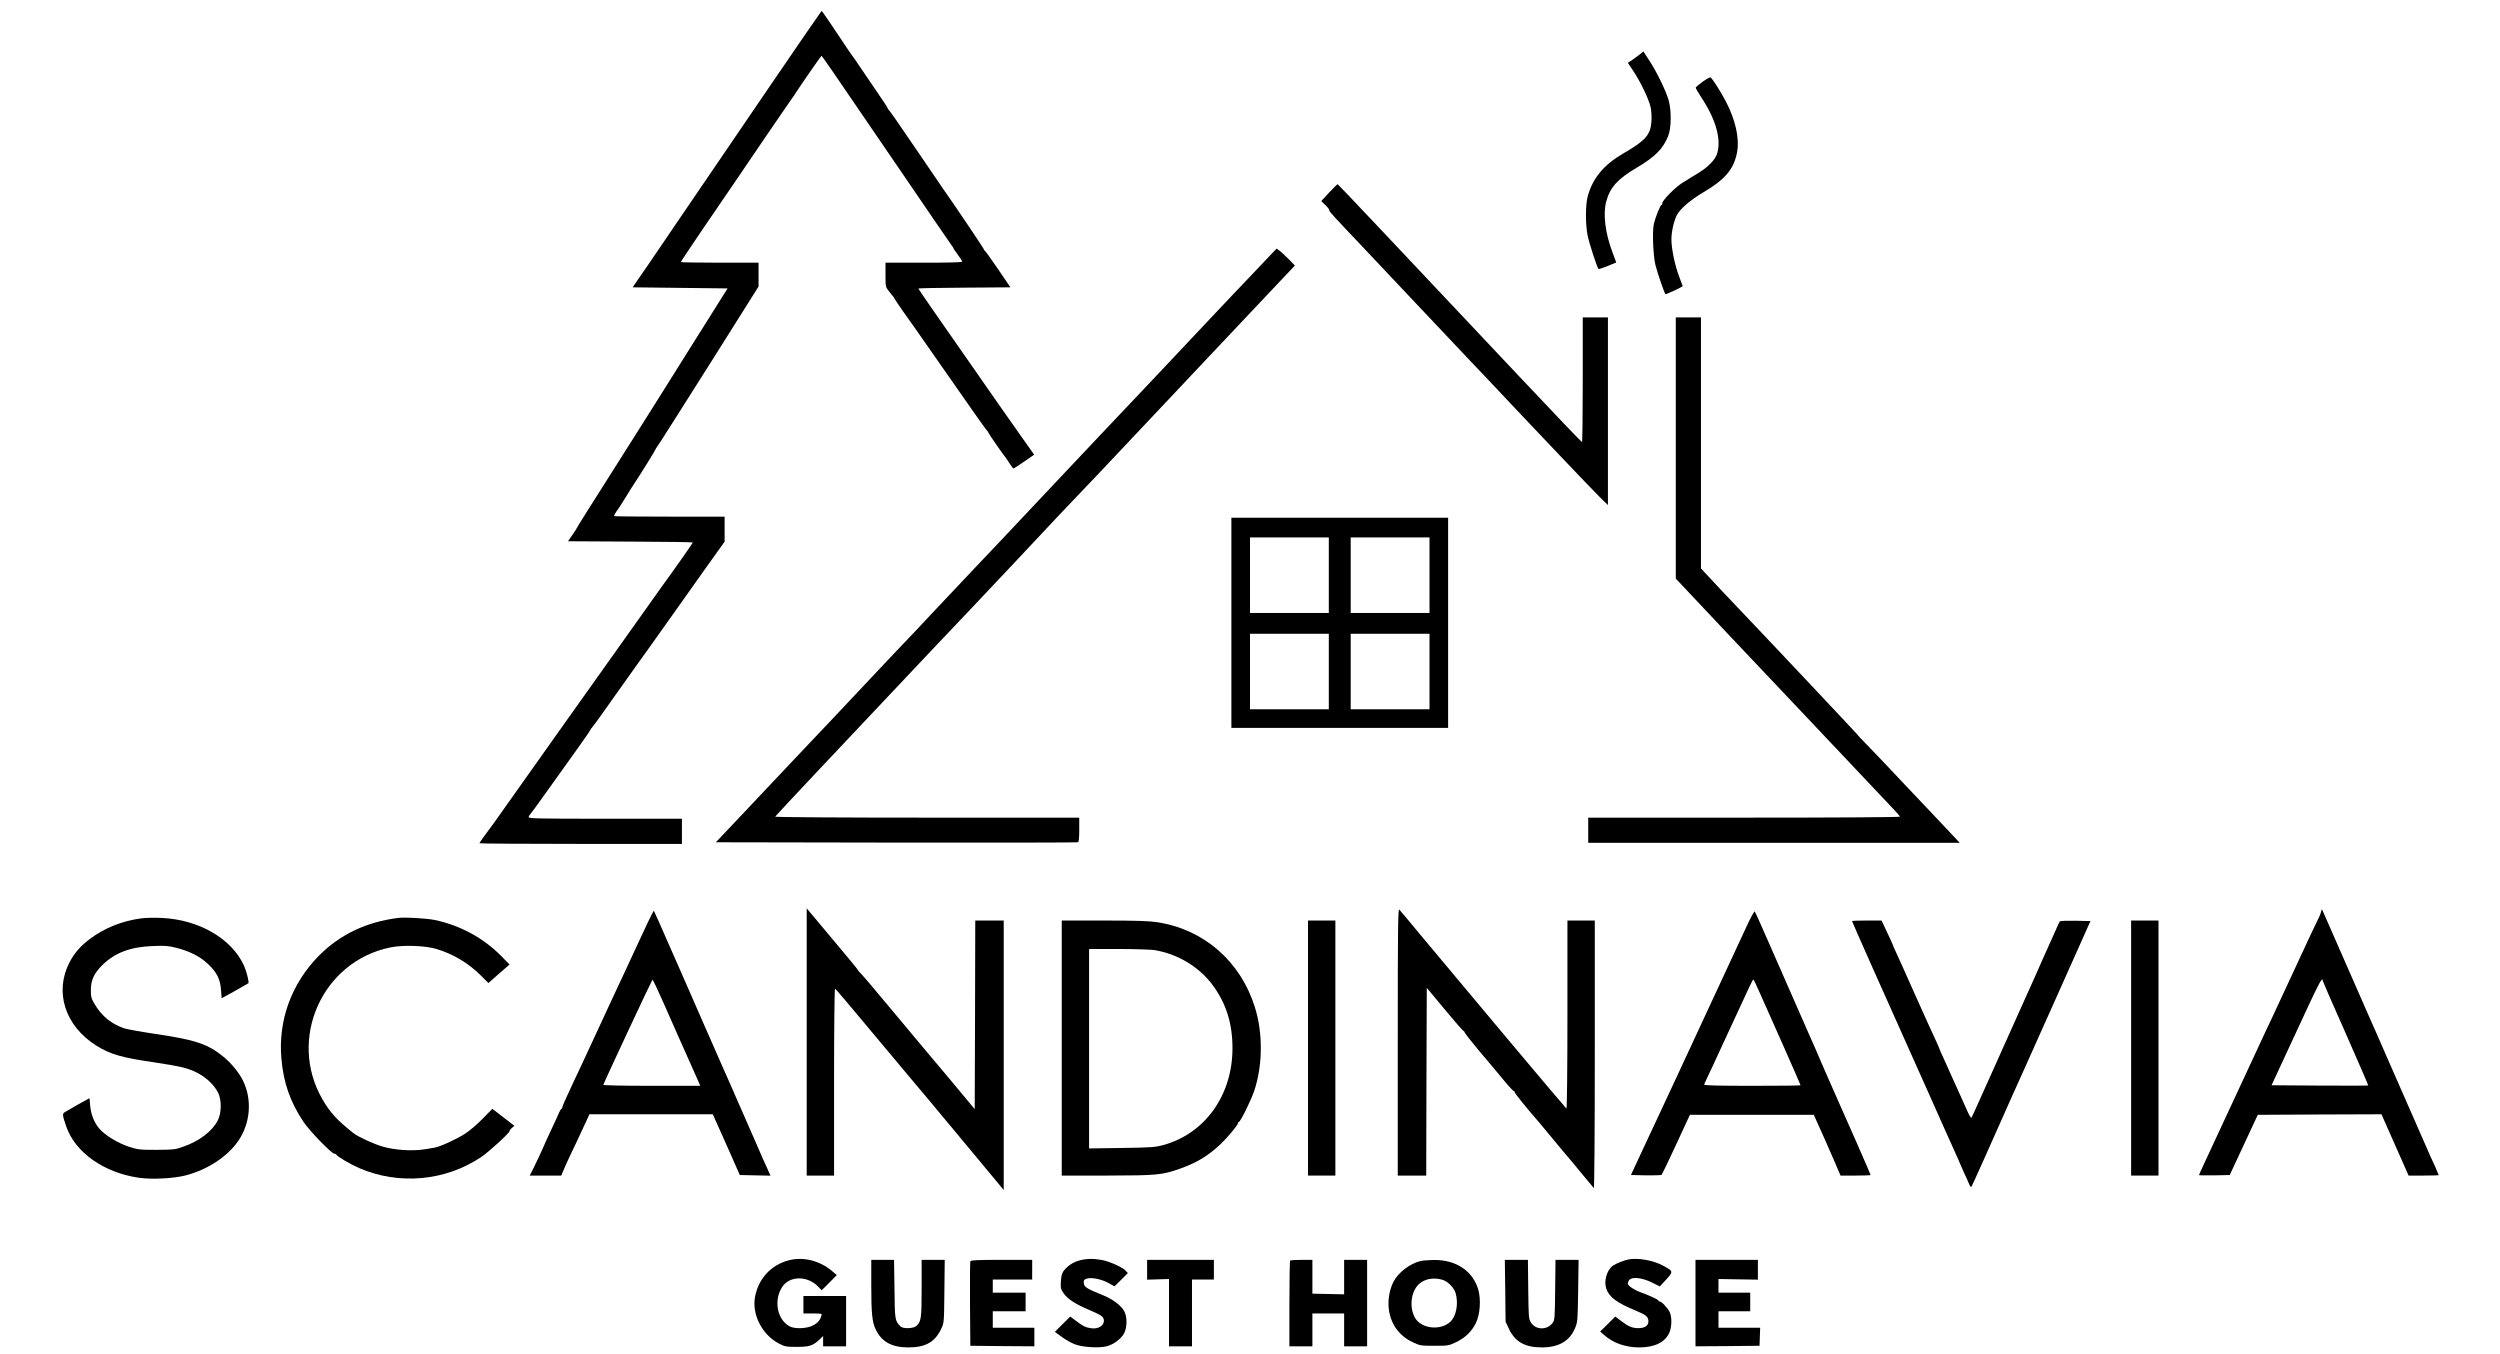
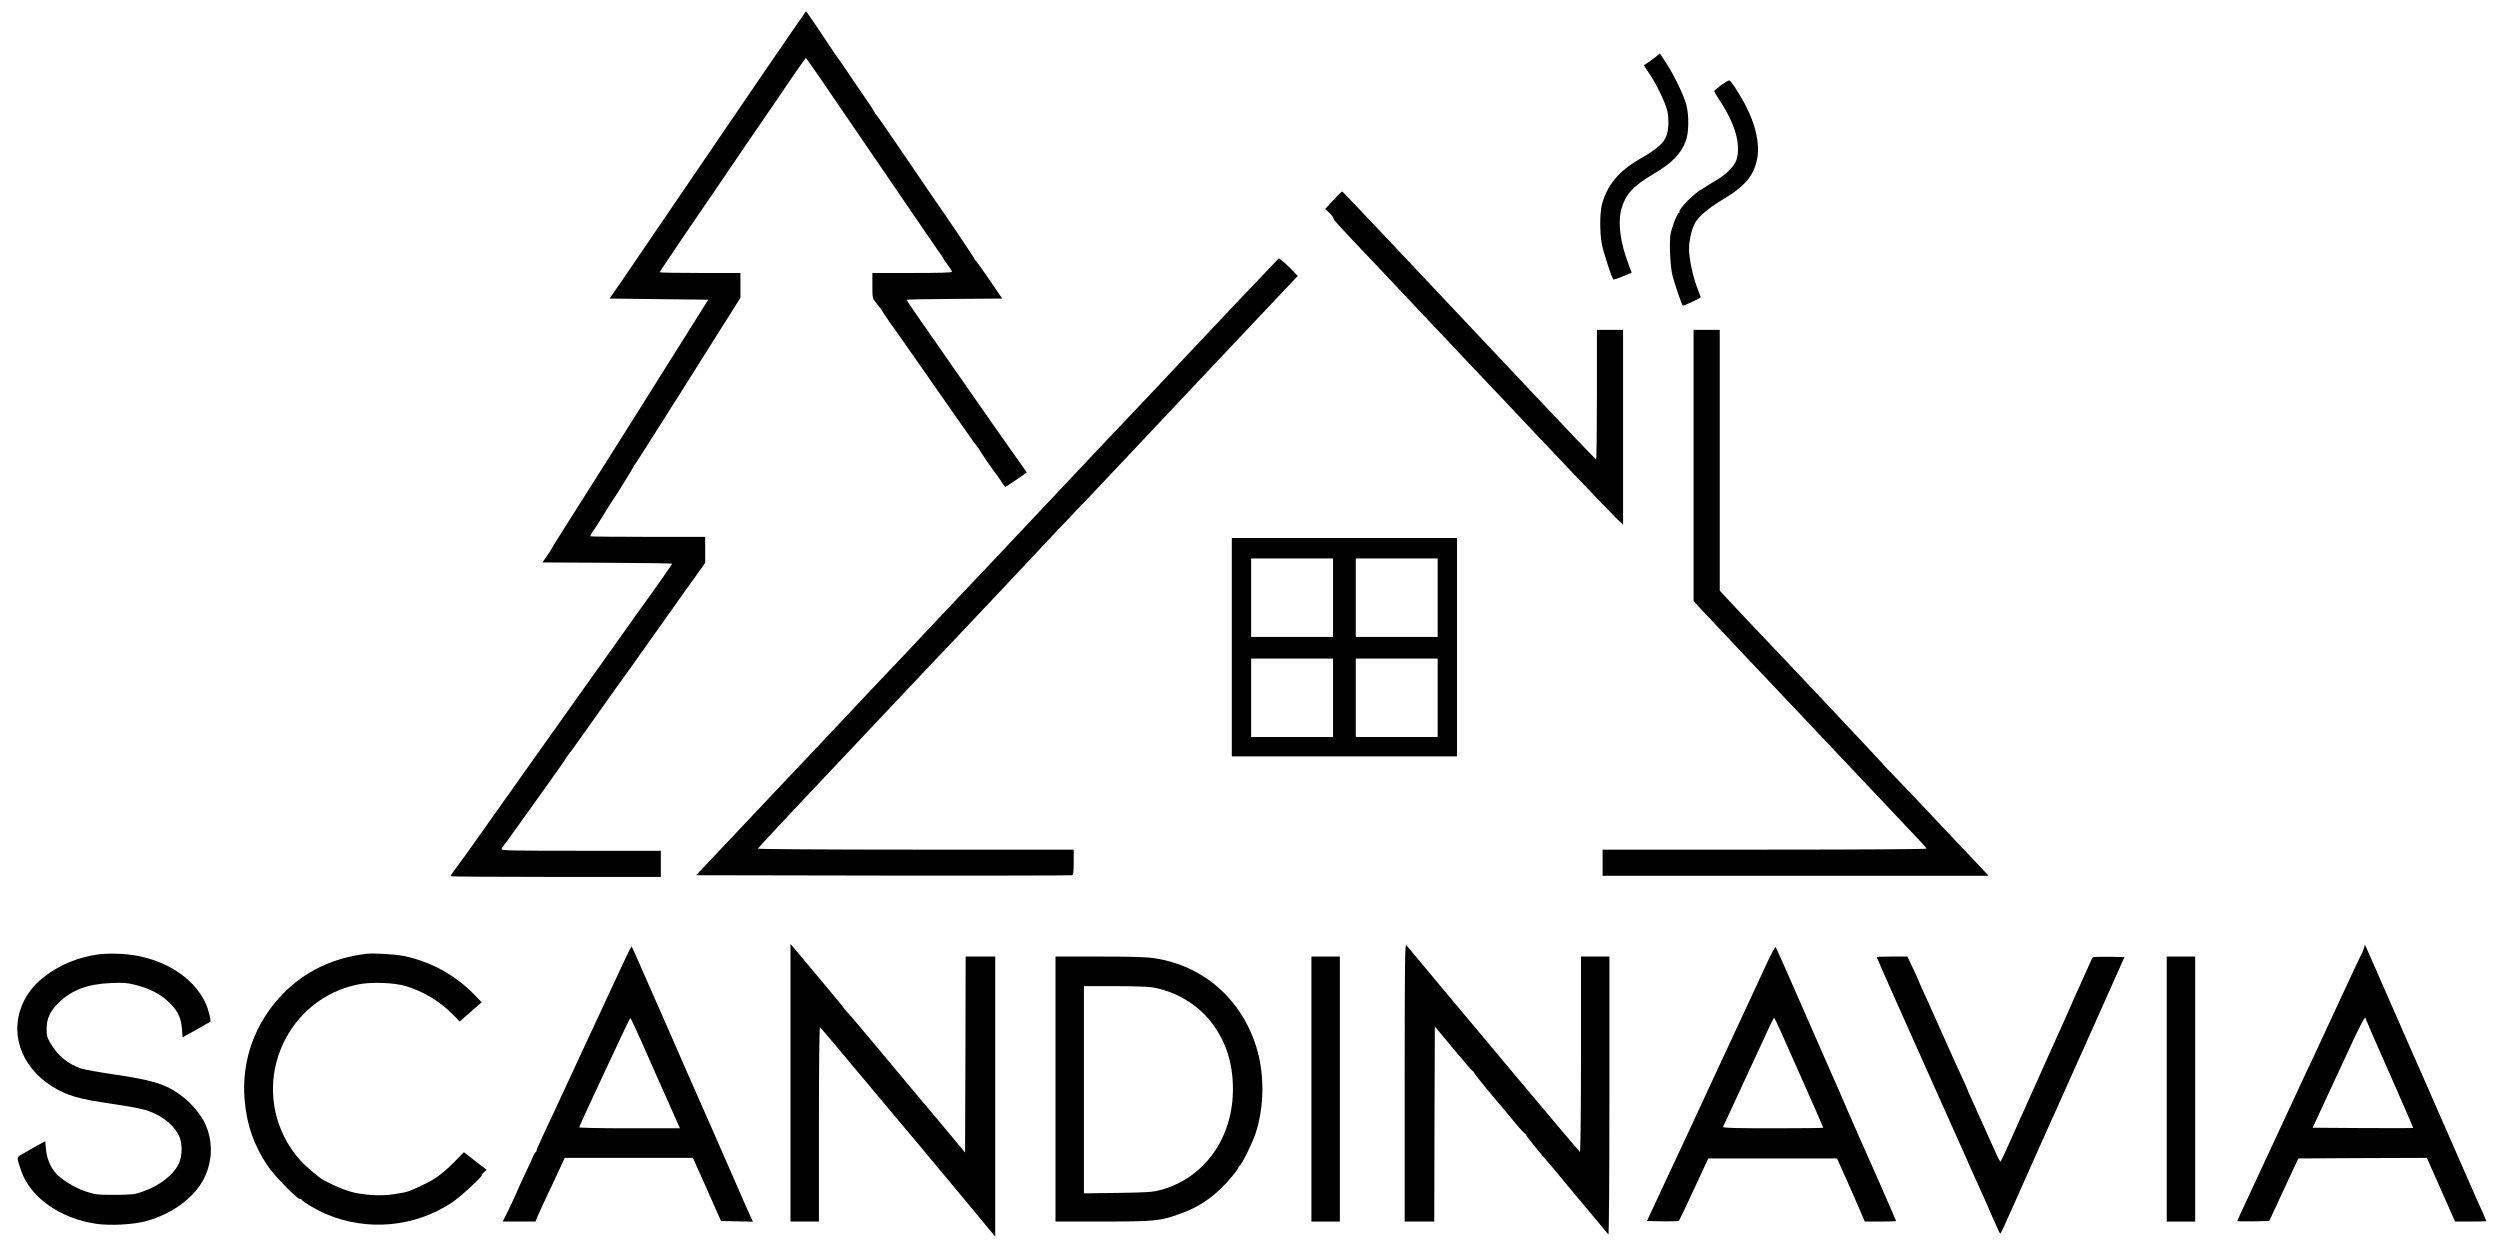
- <svg xmlns="http://www.w3.org/2000/svg" version="1.0" width="2284pt" height="1237pt" viewBox="0 0 2284 1237" preserveAspectRatio="xMidYMid meet">
-   <g transform="translate(0,1237) scale(0.1,-0.1)" fill="#000000" stroke="none">
-     <path d="M7064 11628 c-241 -354 -467 -686 -503 -738 -36 -52 -194 -284 -351 -515 -157 -231 -292 -429 -300 -441 -8 -12 -41 -59 -73 -105 l-57 -84 433 -5 434 -5 -86 -137 c-47 -76 -176 -280 -286 -455 -110 -174 -204 -325 -210 -335 -5 -9 -118 -187 -249 -395 -465 -734 -546 -862 -546 -867 0 -3 -18 -31 -41 -63 l-40 -58 570 -3 c314 -1 571 -5 571 -8 0 -5 -201 -291 -288 -409 -31 -43 -869 -1222 -918 -1291 -42 -60 -567 -800 -609 -859 -20 -27 -59 -80 -86 -117 -27 -36 -49 -69 -49 -72 0 -3 416 -6 925 -6 l925 0 0 115 0 115 -700 0 c-603 0 -700 2 -700 14 0 8 4 17 9 20 5 4 80 106 167 229 87 122 209 293 271 379 62 87 113 160 113 164 0 3 14 22 30 42 17 20 106 145 199 277 94 132 183 258 199 280 17 22 161 225 321 450 160 226 298 419 305 430 8 11 51 71 95 133 l81 113 0 114 0 115 -505 0 c-278 0 -505 2 -505 5 0 7 24 49 31 55 3 3 37 55 74 115 37 61 75 121 85 135 42 62 190 300 190 307 0 3 6 14 14 22 8 9 219 342 470 739 l456 724 0 109 0 109 -355 0 c-195 0 -355 3 -355 6 0 4 85 131 188 283 245 358 312 457 590 866 128 187 236 345 242 352 5 6 22 31 37 55 48 74 224 328 228 328 5 0 94 -129 671 -975 277 -407 511 -748 519 -758 8 -9 15 -20 15 -24 0 -3 18 -30 40 -59 22 -29 40 -58 40 -64 0 -7 -114 -10 -350 -10 l-350 0 0 -111 c0 -109 0 -111 33 -152 17 -23 35 -44 38 -47 3 -3 8 -12 12 -20 4 -8 40 -61 79 -117 40 -56 87 -121 103 -145 526 -754 640 -916 656 -934 10 -11 19 -23 19 -27 0 -6 139 -207 150 -217 3 -3 21 -29 39 -57 18 -29 36 -53 40 -53 4 0 48 28 98 63 l91 63 -144 204 c-80 113 -152 216 -162 230 -9 14 -182 262 -384 551 -203 289 -368 529 -368 533 0 3 189 7 421 8 l420 3 -112 165 c-62 91 -116 167 -121 168 -4 2 -8 8 -8 12 0 7 -276 417 -367 545 -12 17 -128 188 -259 380 -131 193 -241 352 -246 353 -4 2 -8 8 -8 13 0 5 -46 75 -102 156 -56 82 -124 182 -152 223 -27 41 -52 77 -55 80 -5 5 -38 52 -228 337 -35 51 -64 93 -67 93 -2 0 -201 -289 -442 -642z" />
-     <path d="M14980 11872 c-19 -15 -51 -38 -71 -52 l-37 -24 50 -75 c62 -91 142 -257 158 -330 7 -29 10 -86 8 -126 -8 -127 -52 -178 -258 -297 -179 -104 -280 -227 -325 -393 -21 -80 -21 -256 0 -359 15 -72 86 -291 99 -303 3 -3 41 9 84 27 l78 32 -34 91 c-67 179 -88 350 -58 464 35 131 103 207 278 310 170 101 244 176 289 292 28 72 30 225 5 321 -22 82 -108 261 -178 367 l-54 83 -34 -28z" />
-     <path d="M15555 11623 c-33 -24 -61 -48 -63 -52 -2 -5 19 -42 46 -83 136 -202 190 -389 150 -520 -17 -58 -84 -126 -179 -183 -46 -27 -86 -52 -89 -55 -3 -3 -17 -11 -31 -19 -68 -34 -215 -182 -203 -203 3 -4 1 -8 -4 -8 -13 0 -59 -115 -73 -180 -15 -71 -5 -296 16 -375 24 -89 78 -244 90 -262 4 -6 160 67 158 74 -1 5 -16 44 -33 88 -38 100 -70 254 -70 337 0 68 20 159 47 217 29 61 123 142 248 216 197 116 277 212 305 365 23 128 -14 294 -105 468 -52 97 -124 210 -139 215 -6 2 -38 -16 -71 -40z" />
-     <path d="M12143 10611 l-72 -78 39 -38 c22 -21 37 -42 34 -46 -4 -7 45 -61 281 -309 34 -36 259 -274 500 -530 241 -256 471 -499 510 -540 40 -41 116 -122 171 -180 403 -429 935 -988 1013 -1065 l71 -69 0 857 0 857 -115 0 -115 0 0 -570 c0 -313 -3 -570 -7 -569 -5 0 -263 271 -575 602 -1124 1194 -1651 1752 -1657 1754 -3 1 -38 -33 -78 -76z" />
-     <path d="M11604 10037 c-33 -34 -106 -111 -163 -172 -57 -60 -139 -146 -181 -190 -42 -44 -193 -204 -335 -355 -142 -151 -295 -313 -339 -360 -45 -47 -121 -128 -170 -180 -49 -52 -121 -129 -161 -170 -40 -41 -343 -363 -675 -715 -331 -352 -635 -674 -675 -715 -39 -41 -190 -201 -335 -355 -144 -154 -295 -314 -335 -355 -39 -41 -193 -203 -340 -360 -283 -301 -327 -348 -576 -610 -86 -91 -296 -313 -467 -495 l-312 -330 1648 -3 c906 -1 1653 0 1660 3 8 3 12 36 12 115 l0 110 -1391 0 c-791 0 -1389 4 -1387 9 2 7 653 699 1227 1306 37 39 151 160 255 270 104 110 221 234 261 275 88 92 738 782 847 900 44 47 117 123 162 170 46 47 314 330 596 630 282 300 547 581 589 625 75 79 494 523 703 745 l108 114 -57 59 c-32 32 -70 67 -84 77 l-26 19 -59 -62z" />
-     <path d="M15310 8277 l0 -1193 466 -495 c257 -272 533 -564 614 -649 81 -85 304 -321 496 -525 191 -203 375 -398 409 -433 33 -35 62 -67 63 -73 2 -5 -541 -9 -1422 -9 l-1426 0 0 -115 0 -115 1697 0 1697 0 -40 43 c-22 23 -118 125 -214 227 -96 102 -209 221 -251 265 -42 44 -116 123 -165 175 -49 52 -128 135 -176 184 -49 49 -88 91 -88 94 0 3 -886 944 -1090 1157 -103 108 -226 238 -288 306 l-52 56 0 1146 0 1147 -115 0 -115 0 0 -1193z" />
-     <path d="M11250 6680 l0 -960 990 0 990 0 0 960 0 960 -990 0 -990 0 0 -960z m890 435 l0 -345 -360 0 -360 0 0 345 0 345 360 0 360 0 0 -345z m920 0 l0 -345 -360 0 -360 0 0 345 0 345 360 0 360 0 0 -345z m-920 -880 l0 -345 -360 0 -360 0 0 345 0 345 360 0 360 0 0 -345z m920 0 l0 -345 -360 0 -360 0 0 345 0 345 360 0 360 0 0 -345z" />
-     <path d="M7370 2851 l0 -1221 125 0 125 0 0 856 c0 498 4 854 9 852 5 -1 172 -199 371 -438 200 -239 371 -444 381 -455 10 -11 101 -119 201 -240 101 -121 191 -229 200 -240 9 -11 100 -121 202 -243 l186 -224 0 1231 0 1231 -130 0 -130 0 -2 -862 -3 -861 -224 269 c-124 148 -233 278 -243 289 -10 11 -137 164 -284 340 -146 176 -277 330 -290 342 -13 12 -24 25 -24 28 0 4 -101 127 -272 330 -9 11 -57 69 -107 128 l-91 108 0 -1220z" />
-     <path d="M12770 2852 l0 -1222 130 0 130 0 2 858 3 857 164 -197 c90 -109 168 -198 173 -198 4 0 8 -5 8 -10 0 -6 57 -79 127 -163 71 -83 135 -161 145 -172 9 -11 51 -62 93 -112 42 -51 82 -93 88 -93 5 0 7 -3 4 -6 -5 -5 111 -149 225 -279 9 -11 67 -81 129 -155 61 -74 117 -142 125 -150 8 -8 64 -76 125 -150 61 -74 115 -139 120 -144 5 -6 9 484 9 1217 l0 1227 -125 0 -125 0 0 -861 c0 -480 -4 -859 -9 -857 -4 2 -253 296 -552 653 -299 358 -563 673 -586 700 -23 28 -117 140 -209 250 -91 110 -172 207 -180 215 -12 12 -14 -161 -14 -1208z" />
-     <path d="M21204 4035 c-4 -16 -15 -43 -25 -60 -9 -16 -101 -212 -204 -435 -103 -223 -207 -445 -230 -495 -24 -49 -86 -182 -138 -295 -127 -274 -429 -924 -478 -1028 -21 -46 -39 -85 -39 -88 0 -2 63 -3 140 -2 l141 3 128 275 128 275 565 3 565 2 124 -280 124 -280 138 0 c75 0 137 2 137 4 0 2 -14 35 -30 72 -17 37 -37 82 -45 98 -19 45 -245 559 -375 855 -61 140 -119 273 -129 295 -10 23 -35 79 -56 126 -20 47 -52 119 -70 160 -18 41 -89 203 -158 360 -125 285 -166 379 -191 435 l-14 30 -8 -30z m16 -624 c0 -4 94 -221 210 -481 115 -261 208 -475 206 -477 -1 -2 -201 -2 -443 -1 l-440 3 81 175 c45 96 146 315 226 487 123 267 160 335 160 294z" />
-     <path d="M5919 3944 c-28 -60 -67 -143 -86 -184 -19 -41 -78 -167 -130 -280 -53 -113 -115 -248 -140 -300 -25 -52 -81 -174 -125 -270 -45 -96 -100 -215 -123 -265 -24 -49 -56 -119 -73 -155 -16 -36 -47 -101 -67 -145 -21 -44 -38 -86 -38 -92 0 -7 -4 -13 -7 -13 -4 0 -13 -15 -21 -32 -7 -18 -41 -93 -76 -166 -35 -74 -63 -136 -63 -138 0 -5 -98 -214 -116 -246 l-15 -28 144 0 145 0 16 40 c16 40 51 115 139 300 27 58 62 131 76 163 l26 57 564 0 563 0 124 -277 123 -278 140 -3 140 -3 -30 68 c-16 37 -36 81 -44 97 -7 17 -28 65 -46 106 -17 41 -44 102 -59 135 -15 33 -71 161 -125 285 -54 124 -108 248 -121 275 -13 28 -88 199 -168 382 -80 182 -154 351 -164 375 -11 24 -84 189 -162 368 -78 179 -144 327 -146 329 -2 2 -27 -45 -55 -105z m136 -721 c48 -109 113 -256 145 -328 32 -71 90 -201 128 -287 l70 -158 -445 0 c-266 0 -443 4 -441 9 16 45 445 961 449 961 4 0 46 -89 94 -197z" />
-     <path d="M15953 3898 c-39 -84 -178 -382 -308 -663 -131 -280 -280 -602 -332 -715 -52 -113 -109 -234 -126 -270 -17 -36 -88 -189 -159 -340 l-128 -275 137 -3 c75 -1 140 1 144 5 4 4 64 130 133 278 l125 270 566 0 566 0 38 -85 c21 -47 49 -110 63 -140 13 -30 51 -117 84 -192 l59 -138 138 0 c75 0 137 2 137 5 0 6 -241 556 -280 640 -15 33 -79 177 -141 320 -61 143 -122 283 -135 310 -26 58 -222 505 -384 875 -61 140 -115 259 -119 263 -4 4 -40 -61 -78 -145z m121 -591 c27 -61 123 -277 213 -479 90 -202 163 -370 163 -373 0 -3 -198 -5 -440 -5 -312 0 -440 3 -440 11 0 6 7 23 15 37 8 15 99 212 203 437 223 484 224 485 231 485 3 0 28 -51 55 -113z" />
-     <path d="M1285 3979 c-170 -23 -332 -88 -462 -186 -89 -67 -142 -128 -187 -213 -142 -273 -42 -584 246 -764 128 -79 228 -108 523 -151 99 -14 218 -35 265 -47 144 -34 264 -120 322 -230 33 -63 33 -183 -1 -251 -49 -100 -169 -192 -316 -243 -75 -27 -90 -28 -245 -29 -156 0 -170 2 -254 29 -98 32 -214 103 -267 163 -47 54 -77 128 -85 209 l-6 71 -102 -56 c-55 -32 -111 -64 -123 -71 -25 -16 -24 -24 12 -131 81 -237 344 -423 664 -469 114 -17 312 -7 421 20 217 55 410 187 505 345 95 159 105 358 25 522 -32 68 -107 160 -174 215 -146 120 -259 158 -626 212 -129 19 -257 42 -285 51 -117 40 -204 110 -269 219 -32 54 -36 67 -36 131 0 90 30 155 106 229 115 112 254 165 459 173 112 5 143 2 215 -16 119 -30 215 -78 286 -144 83 -77 115 -139 123 -238 l6 -79 120 66 c66 37 122 69 124 71 9 7 -17 110 -39 159 -113 250 -415 424 -758 438 -64 3 -148 1 -187 -5z" />
-     <path d="M3640 3984 c-289 -35 -536 -152 -727 -346 -251 -255 -373 -591 -342 -941 19 -219 80 -394 202 -577 53 -80 257 -290 281 -290 8 0 16 -3 18 -8 7 -17 129 -89 210 -124 362 -156 783 -119 1111 99 69 45 272 231 263 241 -3 2 6 14 19 26 l24 21 -100 77 -101 78 -87 -89 c-47 -49 -120 -111 -161 -138 -78 -50 -230 -120 -280 -128 -8 -2 -49 -8 -90 -15 -110 -18 -274 -8 -385 25 -80 23 -225 90 -265 122 -149 118 -214 188 -284 309 -320 553 -2 1263 623 1389 113 23 315 16 416 -14 154 -46 295 -130 408 -243 l69 -69 51 45 c29 25 72 63 97 85 l45 39 -70 72 c-166 170 -378 285 -613 335 -75 15 -269 27 -332 19z" />
-     <path d="M9700 2795 l0 -1165 416 0 c462 1 501 5 670 65 149 53 254 117 368 225 64 61 156 172 156 189 0 6 4 11 8 11 14 0 111 195 141 285 78 234 80 529 5 765 -132 420 -468 711 -894 775 -70 11 -196 15 -482 15 l-388 0 0 -1165z m847 895 c208 -34 402 -149 526 -312 127 -168 187 -355 187 -584 0 -431 -252 -782 -635 -886 -71 -19 -112 -22 -377 -26 l-298 -4 0 911 0 911 268 0 c147 0 295 -5 329 -10z" />
-     <path d="M11950 2795 l0 -1165 125 0 125 0 0 1165 0 1165 -125 0 -125 0 0 -1165z" />
-     <path d="M16920 3955 c0 -3 83 -191 184 -418 101 -226 261 -583 354 -792 93 -209 179 -400 190 -425 12 -25 57 -126 100 -225 44 -99 96 -215 116 -258 20 -43 36 -80 36 -82 0 -2 17 -41 38 -87 21 -45 45 -98 52 -116 7 -18 16 -29 20 -25 4 4 60 127 125 273 217 488 336 755 362 810 14 30 52 116 85 190 33 74 70 158 83 186 13 27 41 90 63 140 42 95 334 749 357 799 l14 30 -136 3 c-75 1 -140 -1 -144 -5 -4 -4 -21 -42 -39 -83 -18 -41 -47 -106 -65 -145 -18 -38 -47 -104 -65 -145 -18 -41 -47 -106 -64 -145 -18 -38 -104 -230 -191 -425 -87 -195 -175 -391 -195 -435 -20 -44 -70 -154 -110 -245 -40 -91 -76 -168 -80 -173 -3 -4 -23 30 -42 75 -20 46 -52 117 -71 158 -19 41 -51 111 -70 155 -19 44 -51 115 -71 158 -20 42 -36 79 -36 82 0 3 -19 47 -43 98 -24 50 -106 232 -182 402 -76 171 -153 343 -172 383 -18 39 -33 74 -33 76 0 2 -22 52 -50 110 l-50 106 -135 0 c-74 0 -135 -2 -135 -5z" />
-     <path d="M19470 2795 l0 -1165 125 0 125 0 0 1165 0 1165 -125 0 -125 0 0 -1165z" />
-     <path d="M7203 855 c-159 -43 -272 -165 -304 -328 -33 -162 62 -350 216 -431 56 -29 67 -31 165 -31 115 0 146 10 208 68 l32 31 0 -47 0 -47 105 0 105 0 0 230 0 230 -195 0 -195 0 0 -80 0 -80 86 0 c84 0 85 0 78 -22 -13 -43 -36 -67 -82 -90 -57 -27 -161 -30 -207 -6 -115 61 -149 237 -69 360 67 104 233 105 330 2 l31 -32 69 69 69 70 -40 34 c-116 99 -267 136 -402 100z" />
-     <path d="M9860 854 c-57 -15 -109 -50 -144 -97 -14 -20 -21 -47 -24 -95 -3 -62 -1 -70 27 -110 38 -52 106 -96 226 -147 110 -47 131 -60 138 -86 14 -55 -46 -97 -120 -83 -48 8 -66 17 -132 66 l-53 40 -71 -70 -70 -70 62 -45 c34 -25 87 -56 119 -68 71 -27 218 -37 291 -19 63 15 135 68 162 121 26 53 28 145 2 196 -26 53 -107 115 -199 151 -145 59 -169 73 -172 108 -3 27 1 33 25 42 43 14 133 -3 199 -39 l56 -31 61 60 61 61 -20 22 c-27 31 -148 85 -218 98 -78 14 -139 13 -206 -5z" />
-     <path d="M14875 863 c-41 -8 -111 -37 -138 -55 -57 -40 -86 -141 -62 -212 26 -76 99 -130 263 -197 100 -41 121 -58 122 -100 0 -41 -33 -63 -93 -63 -58 1 -91 15 -162 70 l-48 36 -69 -69 -69 -68 38 -33 c81 -72 195 -112 318 -112 141 0 236 46 276 134 23 52 25 146 3 189 -20 40 -74 97 -91 97 -7 0 -13 4 -13 9 0 8 -77 44 -162 75 -58 21 -112 57 -116 77 -1 8 4 23 11 33 25 34 116 24 207 -20 l74 -37 58 63 c68 74 67 76 -32 129 -89 48 -232 72 -315 54z" />
-     <path d="M7960 628 c0 -260 8 -337 41 -405 55 -113 147 -163 299 -163 155 0 242 49 299 170 26 55 26 56 29 343 l3 287 -105 0 -106 0 0 -260 c0 -277 -4 -304 -49 -345 -27 -23 -121 -26 -143 -4 -52 52 -53 57 -56 341 l-4 268 -104 0 -104 0 0 -232z" />
-     <path d="M8865 847 c-3 -6 -4 -183 -3 -392 l3 -380 293 -3 292 -2 0 85 0 85 -190 0 -190 0 0 75 0 75 150 0 150 0 0 85 0 85 -150 0 -150 0 0 60 0 60 180 0 180 0 0 90 0 90 -280 0 c-216 0 -282 -3 -285 -13z" />
-     <path d="M10480 769 l0 -90 100 3 100 3 0 -307 0 -308 105 0 105 0 0 305 0 305 100 0 100 0 0 90 0 90 -305 0 -305 0 0 -91z" />
-     <path d="M11787 853 c-4 -3 -7 -181 -7 -395 l0 -388 105 0 105 0 0 150 0 150 145 0 145 0 0 -150 0 -150 105 0 105 0 0 395 0 395 -105 0 -105 0 0 -157 0 -158 -145 3 -145 3 0 155 0 154 -98 0 c-54 0 -102 -3 -105 -7z" />
-     <path d="M12977 849 c-95 -22 -205 -107 -246 -189 -38 -74 -54 -174 -42 -257 20 -136 95 -238 219 -296 65 -31 72 -32 197 -32 126 0 132 1 198 33 84 40 145 100 182 178 37 77 46 210 21 300 -49 172 -202 275 -406 273 -47 -1 -102 -5 -123 -10z m198 -170 c51 -14 110 -73 124 -124 27 -98 5 -211 -50 -262 -87 -79 -254 -64 -316 29 -60 92 -46 245 29 315 52 49 131 64 213 42z" />
-     <path d="M13752 578 l3 -283 31 -66 c56 -118 146 -169 300 -169 156 0 256 59 305 179 22 53 23 72 27 339 l4 282 -106 0 -105 0 -3 -274 c-3 -261 -4 -276 -24 -303 -51 -68 -157 -64 -199 7 -19 32 -20 54 -23 303 l-3 267 -106 0 -105 0 4 -282z" />
-     <path d="M15490 465 l0 -395 293 2 292 3 3 83 3 82 -191 0 -190 0 0 75 0 75 145 0 145 0 0 85 0 85 -145 0 -145 0 0 63 0 62 180 -3 180 -3 0 91 0 90 -285 0 -285 0 0 -395z" />
+ <svg xmlns="http://www.w3.org/2000/svg" version="1.2" viewBox="0 0 2198 1095" width="2198" height="1095">
+   <style>
+ 		.s0 { fill: #000000 } 
+ 	</style>
+   <g>
+     <path class="s0" d="m664.4 74.2c-24.1 35.4-46.7 68.6-50.3 73.8-3.6 5.2-19.4 28.4-35.1 51.5-15.7 23.1-29.2 42.9-30 44.1-0.8 1.2-4.1 5.9-7.3 10.5l-5.7 8.4 43.3 0.5 43.4 0.5-8.6 13.7c-4.7 7.6-17.6 28-28.6 45.5-11 17.4-20.4 32.5-21 33.5-0.5 0.9-11.8 18.7-24.9 39.5-46.5 73.4-54.6 86.2-54.6 86.7 0 0.3-1.8 3.1-4.1 6.3l-4 5.8 57 0.3c31.4 0.1 57.1 0.5 57.1 0.8 0 0.5-20.1 29.1-28.8 40.9-3.1 4.3-86.9 122.2-91.8 129.1-4.2 6-56.7 80-60.9 85.9-2 2.7-5.9 8-8.6 11.7-2.7 3.6-4.9 6.9-4.9 7.2 0 0.3 41.6 0.6 92.5 0.6h92.5v-11.5-11.5h-70c-60.3 0-70-0.2-70-1.4 0-0.8 0.4-1.7 0.9-2 0.5-0.4 8-10.6 16.7-22.9 8.7-12.2 20.9-29.3 27.1-37.9 6.2-8.7 11.3-16 11.3-16.4 0-0.3 1.4-2.2 3-4.2 1.7-2 10.6-14.5 19.9-27.7 9.4-13.2 18.3-25.8 19.9-28 1.7-2.2 16.1-22.5 32.1-45 16-22.6 29.8-41.9 30.5-43 0.8-1.1 5.1-7.1 9.5-13.3l8.1-11.3v-11.4-11.5h-50.5c-27.8 0-50.5-0.2-50.5-0.5 0-0.7 2.4-4.9 3.1-5.5 0.3-0.3 3.7-5.5 7.4-11.5 3.7-6.1 7.5-12.1 8.5-13.5 4.2-6.2 19-30 19-30.7 0-0.3 0.6-1.4 1.4-2.2 0.8-0.9 21.9-34.2 47-73.9l45.6-72.4v-10.9-10.9h-35.5c-19.5 0-35.5-0.3-35.5-0.6 0-0.4 8.5-13.1 18.8-28.3 24.5-35.8 31.2-45.7 59-86.6 12.8-18.7 23.6-34.5 24.2-35.2 0.5-0.6 2.2-3.1 3.7-5.5 4.8-7.4 22.4-32.8 22.8-32.8 0.5 0 9.4 12.9 67.1 97.5 27.7 40.7 51.1 74.8 51.9 75.8 0.8 0.9 1.5 2 1.5 2.4 0 0.3 1.8 3 4 5.9 2.2 2.9 4 5.8 4 6.4 0 0.7-11.4 1-35 1h-35v11.1c0 10.9 0 11.1 3.3 15.2 1.7 2.3 3.5 4.4 3.8 4.7 0.3 0.3 0.8 1.2 1.2 2 0.4 0.8 4 6.1 7.9 11.7 4 5.6 8.7 12.1 10.3 14.5 52.6 75.4 64 91.6 65.6 93.4 1 1.1 1.9 2.3 1.9 2.7 0 0.6 13.9 20.7 15 21.7 0.3 0.3 2.1 2.9 3.9 5.7 1.8 2.9 3.6 5.3 4 5.3 0.4 0 4.8-2.8 9.8-6.3l9.1-6.3-14.4-20.4c-8-11.3-15.2-21.6-16.2-23-0.9-1.4-18.2-26.2-38.4-55.1-20.3-28.9-36.8-52.9-36.8-53.3 0-0.3 18.9-0.7 42.1-0.8l42-0.3-11.2-16.5c-6.2-9.1-11.6-16.7-12.1-16.8-0.4-0.2-0.8-0.8-0.8-1.2 0-0.7-27.6-41.7-36.7-54.5-1.2-1.7-12.8-18.8-25.9-38-13.1-19.3-24.1-35.2-24.6-35.3-0.4-0.2-0.8-0.8-0.8-1.3 0-0.5-4.6-7.5-10.2-15.6-5.6-8.2-12.4-18.2-15.2-22.3-2.7-4.1-5.2-7.7-5.5-8-0.5-0.5-3.8-5.2-22.8-33.7-3.5-5.1-6.4-9.3-6.7-9.3-0.2 0-20.1 28.9-44.2 64.2z" />
+     <path class="s0" d="m1456 49.8c-1.9 1.5-5.1 3.8-7.1 5.2l-3.7 2.4 5 7.5c6.2 9.1 14.2 25.7 15.8 33 0.7 2.9 1 8.6 0.8 12.6-0.8 12.7-5.2 17.8-25.8 29.7-17.9 10.4-28 22.7-32.5 39.3-2.1 8-2.1 25.6 0 35.9 1.5 7.2 8.6 29.1 9.9 30.3 0.3 0.3 4.1-0.9 8.4-2.7l7.8-3.2-3.4-9.1c-6.7-17.9-8.8-35-5.8-46.4 3.5-13.1 10.3-20.7 27.8-31 17-10.1 24.4-17.6 28.9-29.2 2.8-7.2 3-22.5 0.5-32.1-2.2-8.2-10.8-26.1-17.8-36.7l-5.4-8.3z" />
+     <path class="s0" d="m1513.5 74.7c-3.3 2.4-6.1 4.8-6.3 5.2-0.2 0.5 1.9 4.2 4.6 8.3 13.6 20.2 19 38.9 15 52-1.7 5.8-8.4 12.6-17.9 18.3-4.6 2.7-8.6 5.2-8.9 5.5-0.3 0.3-1.7 1.1-3.1 1.9-6.8 3.4-21.5 18.2-20.3 20.3 0.3 0.4 0.1 0.8-0.4 0.8-1.3 0-5.9 11.5-7.3 18-1.5 7.1-0.5 29.6 1.6 37.5 2.4 8.9 7.8 24.4 9 26.2 0.4 0.6 16-6.7 15.8-7.4-0.1-0.5-1.6-4.4-3.3-8.8-3.8-10-7-25.4-7-33.7 0-6.8 2-15.9 4.7-21.7 2.9-6.1 12.3-14.2 24.8-21.6 19.7-11.6 27.7-21.2 30.5-36.5 2.3-12.8-1.4-29.4-10.5-46.8-5.2-9.7-12.4-21-13.9-21.5-0.6-0.2-3.8 1.6-7.1 4z" />
+     <path class="s0" d="m1172.3 175.9l-7.2 7.8 3.9 3.8c2.2 2.1 3.7 4.2 3.4 4.6-0.4 0.7 4.5 6.1 28.1 30.9 3.4 3.6 25.9 27.4 50 53 24.1 25.6 47.1 49.9 51 54 4 4.1 11.6 12.2 17.1 18 40.3 42.9 93.5 98.8 101.3 106.5l7.1 6.9v-85.7-85.7h-11.5-11.5v57c0 31.3-0.3 57-0.7 56.9-0.5 0-26.3-27.1-57.5-60.2-112.4-119.4-165.1-175.2-165.7-175.4-0.3-0.1-3.8 3.3-7.8 7.6z" />
+     <path class="s0" d="m1118.4 233.3c-3.3 3.4-10.6 11.1-16.3 17.2-5.7 6-13.9 14.6-18.1 19-4.2 4.4-19.3 20.4-33.5 35.5-14.2 15.1-29.5 31.3-33.9 36-4.5 4.7-12.1 12.8-17 18-4.9 5.2-12.1 12.9-16.1 17-4 4.1-34.3 36.3-67.5 71.5-33.1 35.2-63.5 67.4-67.5 71.5-3.9 4.1-19 20.1-33.5 35.5-14.4 15.4-29.5 31.4-33.5 35.5-3.9 4.1-19.3 20.3-34 36-28.3 30.1-32.7 34.8-57.6 61-8.6 9.1-29.6 31.3-46.7 49.5l-31.2 33 164.8 0.3c90.6 0.1 165.3 0 166-0.3 0.8-0.3 1.2-3.6 1.2-11.5v-11h-139.1c-79.1 0-138.9-0.4-138.7-0.9 0.2-0.7 65.3-69.9 122.7-130.6 3.7-3.9 15.1-16 25.5-27 10.4-11 22.1-23.4 26.1-27.5 8.8-9.2 73.8-78.2 84.7-90 4.4-4.7 11.7-12.3 16.2-17 4.6-4.7 31.4-33 59.6-63 28.2-30 54.7-58.1 58.9-62.5 7.5-7.9 49.4-52.3 70.3-74.5l10.8-11.4-5.7-5.9c-3.2-3.2-7-6.7-8.4-7.7l-2.6-1.9z" />
+     <path class="s0" d="m1489 409.3v119.3l46.6 49.5c25.7 27.2 53.3 56.4 61.4 64.9 8.1 8.5 30.4 32.1 49.6 52.5 19.1 20.3 37.5 39.8 40.9 43.3 3.3 3.5 6.2 6.7 6.3 7.3 0.2 0.5-54.1 0.9-142.2 0.9h-142.6v11.5 11.5h169.7 169.7l-4-4.3c-2.2-2.3-11.8-12.5-21.4-22.7-9.6-10.2-20.9-22.1-25.1-26.5-4.2-4.4-11.6-12.3-16.5-17.5-4.9-5.2-12.8-13.5-17.6-18.4-4.9-4.9-8.8-9.1-8.8-9.4 0-0.3-88.6-94.4-109-115.7-10.3-10.8-22.6-23.8-28.8-30.6l-5.2-5.6v-114.6-114.7h-11.5-11.5z" />
+     <path class="s0" d="m1083 569v96h99 99v-96-96h-99-99zm89-43.5v34.5h-36-36v-34.5-34.5h36 36zm92 0v34.5h-36-36v-34.5-34.5h36 36zm-92 88v34.5h-36-36v-34.5-34.5h36 36zm92 0v34.5h-36-36v-34.5-34.5h36 36z" />
+     <path class="s0" d="m695 951.9v122.1h12.5 12.5v-85.6c0-49.8 0.4-85.4 0.9-85.2 0.5 0.1 17.2 19.9 37.1 43.8 20 23.9 37.1 44.4 38.1 45.5 1 1.1 10.1 11.9 20.1 24 10.1 12.1 19.1 22.9 20 24 0.9 1.1 10 12.1 20.2 24.3l18.6 22.4v-123.1-123.1h-13-13l-0.2 86.2-0.3 86.1-22.4-26.9c-12.4-14.8-23.3-27.8-24.3-28.9-1-1.1-13.7-16.4-28.4-34-14.6-17.6-27.7-33-29-34.2-1.3-1.2-2.4-2.5-2.4-2.8 0-0.4-10.1-12.7-27.2-33-0.9-1.1-5.7-6.9-10.7-12.8l-9.1-10.8z" />
+     <path class="s0" d="m1235 951.8v122.2h13 13l0.2-85.8 0.3-85.7 16.4 19.7c9 10.9 16.8 19.8 17.3 19.8 0.4 0 0.8 0.5 0.8 1 0 0.6 5.7 7.9 12.7 16.3 7.1 8.3 13.5 16.1 14.5 17.2 0.9 1.1 5.1 6.2 9.3 11.2 4.2 5.1 8.2 9.3 8.8 9.3 0.5 0 0.7 0.3 0.4 0.6-0.5 0.5 11.1 14.9 22.5 27.9 0.9 1.1 6.7 8.1 12.9 15.5 6.1 7.4 11.7 14.2 12.5 15 0.8 0.8 6.4 7.6 12.5 15 6.1 7.4 11.5 13.9 12 14.4 0.5 0.6 0.9-48.4 0.9-121.7v-122.7h-12.5-12.5v86.1c0 48-0.4 85.9-0.9 85.7-0.4-0.2-25.3-29.6-55.2-65.3-29.9-35.8-56.3-67.3-58.6-70-2.3-2.8-11.7-14-20.9-25-9.1-11-17.2-20.7-18-21.5-1.2-1.2-1.4 16.1-1.4 120.8z" />
+     <path class="s0" d="m2078.4 833.5c-0.4 1.6-1.5 4.3-2.5 6-0.9 1.6-10.1 21.2-20.4 43.5-10.3 22.3-20.7 44.5-23 49.5-2.4 4.9-8.6 18.2-13.8 29.5-12.7 27.4-42.9 92.4-47.8 102.8-2.1 4.6-3.9 8.5-3.9 8.8 0 0.2 6.3 0.3 14 0.2l14.1-0.3 12.8-27.5 12.8-27.5 56.5-0.3 56.5-0.2 12.4 28 12.4 28h13.8c7.5 0 13.7-0.2 13.7-0.4 0-0.2-1.4-3.5-3-7.2-1.7-3.7-3.7-8.2-4.5-9.8-1.9-4.5-24.5-55.9-37.5-85.5-6.1-14-11.9-27.3-12.9-29.5-1-2.3-3.5-7.9-5.6-12.6-2-4.7-5.2-11.9-7-16-1.8-4.1-8.9-20.3-15.8-36-12.5-28.5-16.6-37.9-19.1-43.5l-1.4-3zm1.6 62.4c0 0.4 9.4 22.1 21 48.1 11.5 26.1 20.8 47.5 20.6 47.7-0.1 0.2-20.1 0.2-44.3 0.1l-44-0.3 8.1-17.5c4.5-9.6 14.6-31.5 22.6-48.7 12.3-26.7 16-33.5 16-29.4z" />
+     <path class="s0" d="m549.9 842.6c-2.8 6-6.7 14.3-8.6 18.4-1.9 4.1-7.8 16.7-13 28-5.3 11.3-11.5 24.8-14 30-2.5 5.2-8.1 17.4-12.5 27-4.5 9.6-10 21.5-12.3 26.5-2.4 4.9-5.6 11.9-7.3 15.5-1.6 3.6-4.7 10.1-6.7 14.5-2.1 4.4-3.8 8.6-3.8 9.2 0 0.7-0.4 1.3-0.7 1.3-0.4 0-1.3 1.5-2.1 3.2-0.7 1.8-4.1 9.3-7.6 16.6-3.5 7.4-6.3 13.6-6.3 13.8 0 0.5-9.8 21.4-11.6 24.6l-1.5 2.8h14.4 14.5l1.6-4c1.6-4 5.1-11.5 13.9-30 2.7-5.8 6.2-13.1 7.6-16.3l2.6-5.7h56.4 56.3l12.4 27.7 12.3 27.8 14 0.3 14 0.3-3-6.8c-1.6-3.7-3.6-8.1-4.4-9.7-0.7-1.7-2.8-6.5-4.6-10.6-1.7-4.1-4.4-10.2-5.9-13.5-1.5-3.3-7.1-16.1-12.5-28.5-5.4-12.4-10.8-24.8-12.1-27.5-1.3-2.8-8.8-19.9-16.8-38.2-8-18.2-15.4-35.1-16.4-37.5-1.1-2.4-8.4-18.9-16.2-36.8-7.8-17.9-14.4-32.7-14.6-32.9-0.2-0.2-2.7 4.5-5.5 10.5zm13.6 72.1c4.8 10.9 11.3 25.6 14.5 32.8 3.2 7.1 9 20.1 12.8 28.7l7 15.8h-44.5c-26.6 0-44.3-0.4-44.1-0.9 1.6-4.5 44.5-96.1 44.9-96.1 0.4 0 4.6 8.9 9.4 19.7z" />
+     <path class="s0" d="m1553.3 847.2c-3.9 8.4-17.8 38.2-30.8 66.3-13.1 28-28 60.2-33.2 71.5-5.2 11.3-10.9 23.4-12.6 27-1.7 3.6-8.8 18.9-15.9 34l-12.8 27.5 13.7 0.3c7.5 0.1 14-0.1 14.4-0.5 0.4-0.4 6.4-13 13.3-27.8l12.5-27h56.6 56.6l3.8 8.5c2.1 4.7 4.9 11 6.3 14 1.3 3 5.1 11.7 8.4 19.2l5.9 13.8h13.8c7.5 0 13.7-0.2 13.7-0.5 0-0.6-24.1-55.6-28-64-1.5-3.3-7.9-17.7-14.1-32-6.1-14.3-12.2-28.3-13.5-31-2.6-5.8-22.2-50.5-38.4-87.5-6.1-14-11.5-25.9-11.9-26.3-0.4-0.4-4 6.1-7.8 14.5zm12.1 59.1c2.7 6.1 12.3 27.7 21.3 47.9 9 20.2 16.3 37 16.3 37.3 0 0.3-19.8 0.5-44 0.5-31.2 0-44-0.3-44-1.1 0-0.6 0.7-2.3 1.5-3.7 0.8-1.5 9.9-21.2 20.3-43.7 22.3-48.4 22.4-48.5 23.1-48.5 0.3 0 2.8 5.1 5.5 11.3z" />
+     <path class="s0" d="m86.5 839.1c-17 2.3-33.2 8.8-46.2 18.6-8.9 6.7-14.2 12.8-18.7 21.3-14.2 27.3-4.2 58.4 24.6 76.4 12.8 7.9 22.8 10.8 52.3 15.1 9.9 1.4 21.8 3.5 26.5 4.7 14.4 3.4 26.4 12 32.2 23 3.3 6.3 3.3 18.3-0.1 25.1-4.9 10-16.9 19.2-31.6 24.3-7.5 2.7-9 2.8-24.5 2.9-15.6 0-17-0.2-25.4-2.9-9.8-3.2-21.4-10.3-26.7-16.3-4.7-5.4-7.7-12.8-8.5-20.9l-0.6-7.1-10.2 5.6c-5.5 3.2-11.1 6.4-12.3 7.1-2.5 1.6-2.4 2.4 1.2 13.1 8.1 23.7 34.4 42.3 66.4 46.9 11.4 1.7 31.2 0.7 42.1-2 21.7-5.5 41-18.7 50.5-34.5 9.5-15.9 10.5-35.8 2.5-52.2-3.2-6.8-10.7-16-17.4-21.5-14.6-12-25.9-15.8-62.6-21.2-12.9-1.9-25.7-4.2-28.5-5.1-11.7-4-20.4-11-26.9-21.9-3.2-5.4-3.6-6.7-3.6-13.1 0-9 3-15.5 10.6-22.9 11.5-11.2 25.4-16.5 45.9-17.3 11.2-0.5 14.3-0.2 21.5 1.6 11.9 3 21.5 7.8 28.6 14.4 8.3 7.7 11.5 13.9 12.3 23.8l0.6 7.9 12-6.6c6.6-3.7 12.2-6.9 12.4-7.1 0.9-0.7-1.7-11-3.9-15.9-11.3-25-41.5-42.4-75.8-43.8-6.4-0.3-14.8-0.1-18.7 0.5z" />
+     <path class="s0" d="m322 838.6c-28.9 3.5-53.6 15.2-72.7 34.6-25.1 25.5-37.3 59.1-34.2 94.1 1.9 21.9 8 39.4 20.2 57.7 5.3 8 25.7 29 28.1 29 0.8 0 1.6 0.3 1.8 0.8 0.7 1.7 12.9 8.9 21 12.4 36.2 15.6 78.3 11.9 111.1-9.9 6.9-4.5 27.2-23.1 26.3-24.1-0.3-0.2 0.6-1.4 1.9-2.6l2.4-2.1-10-7.7-10.1-7.8-8.7 8.9c-4.7 4.9-12 11.1-16.1 13.8-7.8 5-23 12-28 12.8-0.8 0.2-4.9 0.8-9 1.5-11 1.8-27.4 0.8-38.5-2.5-8-2.3-22.5-9-26.5-12.2-14.9-11.8-21.4-18.8-28.4-30.9-32-55.3-0.2-126.3 62.3-138.9 11.3-2.3 31.5-1.6 41.6 1.4 15.4 4.6 29.5 13 40.8 24.3l6.9 6.9 5.1-4.5c2.9-2.5 7.2-6.3 9.7-8.5l4.5-3.9-7-7.2c-16.6-17-37.8-28.5-61.3-33.5-7.5-1.5-26.9-2.7-33.2-1.9z" />
+     <path class="s0" d="m928 957.5v116.5h41.6c46.2-0.1 50.1-0.5 67-6.5 14.9-5.3 25.4-11.7 36.8-22.5 6.4-6.1 15.6-17.2 15.6-18.9 0-0.6 0.4-1.1 0.8-1.1 1.4 0 11.1-19.5 14.1-28.5 7.8-23.4 8-52.9 0.5-76.5-13.2-42-46.8-71.1-89.4-77.5-7-1.1-19.6-1.5-48.2-1.5h-38.8zm84.7-89.5c20.8 3.4 40.2 14.9 52.6 31.2 12.7 16.8 18.7 35.5 18.7 58.4 0 43.1-25.2 78.2-63.5 88.6-7.1 1.9-11.2 2.2-37.7 2.6l-29.8 0.4v-91.1-91.1h26.8c14.7 0 29.5 0.5 32.9 1z" />
+     <path class="s0" d="m1153 957.5v116.5h12.5 12.5v-116.5-116.5h-12.5-12.5z" />
+     <path class="s0" d="m1650 841.5c0 0.3 8.3 19.1 18.4 41.8 10.1 22.6 26.1 58.3 35.4 79.2 9.3 20.9 17.9 40 19 42.5 1.2 2.5 5.7 12.6 10 22.5 4.4 9.9 9.6 21.5 11.6 25.8 2 4.3 3.6 8 3.6 8.2 0 0.2 1.7 4.1 3.8 8.7 2.1 4.5 4.5 9.8 5.2 11.6 0.7 1.8 1.6 2.9 2 2.5 0.4-0.4 6-12.7 12.5-27.3 21.7-48.8 33.6-75.5 36.2-81 1.4-3 5.2-11.6 8.5-19 3.3-7.4 7-15.8 8.3-18.6 1.3-2.7 4.1-9 6.3-14 4.2-9.5 33.4-74.9 35.7-79.9l1.4-3-13.6-0.3c-7.5-0.1-14 0.1-14.4 0.5-0.4 0.4-2.1 4.2-3.9 8.3-1.8 4.1-4.7 10.6-6.5 14.5-1.8 3.8-4.7 10.4-6.5 14.5-1.8 4.1-4.7 10.6-6.4 14.5-1.8 3.8-10.4 23-19.1 42.5-8.7 19.5-17.5 39.1-19.5 43.5-2 4.4-7 15.4-11 24.5-4 9.1-7.6 16.8-8 17.3-0.3 0.4-2.3-3-4.2-7.5-2-4.6-5.2-11.7-7.1-15.8-1.9-4.1-5.1-11.1-7-15.5-1.9-4.4-5.1-11.5-7.1-15.8-2-4.2-3.6-7.9-3.6-8.2 0-0.3-1.9-4.7-4.3-9.8-2.4-5-10.6-23.2-18.2-40.2-7.6-17.1-15.3-34.3-17.2-38.3-1.8-3.9-3.3-7.4-3.3-7.6 0-0.2-2.2-5.2-5-11l-5-10.6h-13.5c-7.4 0-13.5 0.2-13.5 0.5z" />
+     <path class="s0" d="m1905 957.5v116.5h12.5 12.5v-116.5-116.5h-12.5-12.5z" />
+     <path class="s0" d="m678.3 1151.5c-15.9 4.3-27.2 16.5-30.4 32.8-3.3 16.2 6.2 35 21.6 43.1 5.6 2.9 6.7 3.1 16.5 3.1 11.5 0 14.6-1 20.8-6.8l3.2-3.1v4.7 4.7h10.5 10.5v-23-23h-19.5-19.5v8 8h8.6c8.4 0 8.5 0 7.8 2.2-1.3 4.3-3.6 6.7-8.2 9-5.7 2.7-16.1 3-20.7 0.6-11.5-6.1-14.9-23.7-6.9-36 6.7-10.4 23.3-10.5 33-0.2l3.1 3.2 6.9-6.9 6.9-7-4-3.4c-11.6-9.9-26.7-13.6-40.2-10z" />
+     <path class="s0" d="m944 1151.6c-5.7 1.5-10.9 5-14.4 9.7-1.4 2-2.1 4.7-2.4 9.5-0.3 6.2-0.1 7 2.7 11 3.8 5.2 10.6 9.6 22.6 14.7 11 4.7 13.1 6 13.8 8.6 1.4 5.5-4.6 9.7-12 8.3-4.8-0.8-6.6-1.7-13.2-6.6l-5.3-4-7.1 7-7 7 6.2 4.5c3.4 2.5 8.7 5.6 11.9 6.8 7.1 2.7 21.8 3.7 29.1 1.9 6.3-1.5 13.5-6.8 16.2-12.1 2.6-5.3 2.8-14.5 0.2-19.6-2.6-5.3-10.7-11.5-19.9-15.1-14.5-5.9-16.9-7.3-17.2-10.8-0.3-2.7 0.1-3.3 2.5-4.2 4.3-1.4 13.3 0.3 19.9 3.9l5.6 3.1 6.1-6 6.1-6.1-2-2.2c-2.7-3.1-14.8-8.5-21.8-9.8-7.8-1.4-13.9-1.3-20.6 0.5z" />
+     <path class="s0" d="m1445.5 1150.7c-4.1 0.8-11.1 3.7-13.8 5.5-5.7 4-8.6 14.1-6.2 21.2 2.6 7.6 9.9 13 26.3 19.7 10 4.1 12.1 5.8 12.2 10 0 4.1-3.3 6.3-9.3 6.3-5.8-0.1-9.1-1.5-16.2-7l-4.8-3.6-6.9 6.9-6.9 6.8 3.8 3.3c8.1 7.2 19.5 11.2 31.8 11.2 14.1 0 23.6-4.6 27.6-13.4 2.3-5.2 2.5-14.6 0.3-18.9-2-4-7.4-9.7-9.1-9.7-0.7 0-1.3-0.4-1.3-0.9 0-0.8-7.7-4.4-16.2-7.5-5.8-2.1-11.2-5.7-11.6-7.7-0.1-0.8 0.4-2.3 1.1-3.3 2.5-3.4 11.6-2.4 20.7 2l7.4 3.7 5.8-6.3c6.8-7.4 6.7-7.6-3.2-12.9-8.9-4.8-23.2-7.2-31.5-5.4z" />
+     <path class="s0" d="m754 1174.2c0 26 0.8 33.7 4.1 40.5 5.5 11.3 14.7 16.3 29.9 16.3 15.5 0 24.2-4.9 29.9-17 2.6-5.5 2.6-5.6 2.9-34.3l0.3-28.7h-10.5-10.6v26c0 27.7-0.4 30.4-4.9 34.5-2.7 2.3-12.1 2.6-14.3 0.4-5.2-5.2-5.3-5.7-5.6-34.1l-0.4-26.8h-10.4-10.4z" />
+     <path class="s0" d="m844.5 1152.3c-0.3 0.6-0.4 18.3-0.3 39.2l0.3 38 29.3 0.3 29.2 0.2v-8.5-8.5h-19-19v-7.5-7.5h15 15v-8.5-8.5h-15-15v-6-6h18 18v-9-9h-28c-21.6 0-28.2 0.3-28.5 1.3z" />
+     <path class="s0" d="m1006 1160.1v9l10-0.3 10-0.3v30.7 30.8h10.5 10.5v-30.5-30.5h10 10v-9-9h-30.5-30.5z" />
+     <path class="s0" d="m1136.7 1151.7c-0.4 0.3-0.7 18.1-0.7 39.5v38.8h10.5 10.5v-15-15h14.5 14.5v15 15h10.5 10.5v-39.5-39.5h-10.5-10.5v15.7 15.8l-14.5-0.3-14.5-0.3v-15.5-15.4h-9.8c-5.4 0-10.2 0.3-10.5 0.7z" />
+     <path class="s0" d="m1255.7 1152.1c-9.5 2.2-20.5 10.7-24.6 18.9-3.8 7.4-5.4 17.4-4.2 25.7 2 13.6 9.5 23.8 21.9 29.6 6.5 3.1 7.2 3.2 19.7 3.2 12.6 0 13.2-0.1 19.8-3.3 8.4-4 14.5-10 18.2-17.8 3.7-7.7 4.6-21 2.1-30-4.9-17.2-20.2-27.5-40.6-27.3-4.7 0.1-10.2 0.5-12.3 1zm19.8 17c5.1 1.4 11 7.3 12.4 12.4 2.7 9.8 0.5 21.1-5 26.2-8.7 7.9-25.4 6.4-31.6-2.9-6-9.2-4.6-24.5 2.9-31.5 5.2-4.9 13.1-6.4 21.3-4.2z" />
+     <path class="s0" d="m1333.2 1179.2l0.3 28.3 3.1 6.6c5.6 11.8 14.6 16.9 30 16.9 15.6 0 25.6-5.9 30.5-17.9 2.2-5.3 2.3-7.2 2.7-33.9l0.4-28.2h-10.6-10.5l-0.3 27.4c-0.3 26.1-0.4 27.6-2.4 30.3-5.1 6.8-15.7 6.4-19.9-0.7-1.9-3.2-2-5.4-2.3-30.3l-0.3-26.7h-10.6-10.5z" />
+     <path class="s0" d="m1507 1190.5v39.5l29.3-0.2 29.2-0.3 0.3-8.3 0.3-8.2h-19.1-19v-7.5-7.5h14.5 14.5v-8.5-8.5h-14.5-14.5v-6.3-6.2l18 0.3 18 0.3v-9.1-9h-28.5-28.5z" />
  </g>
</svg>
